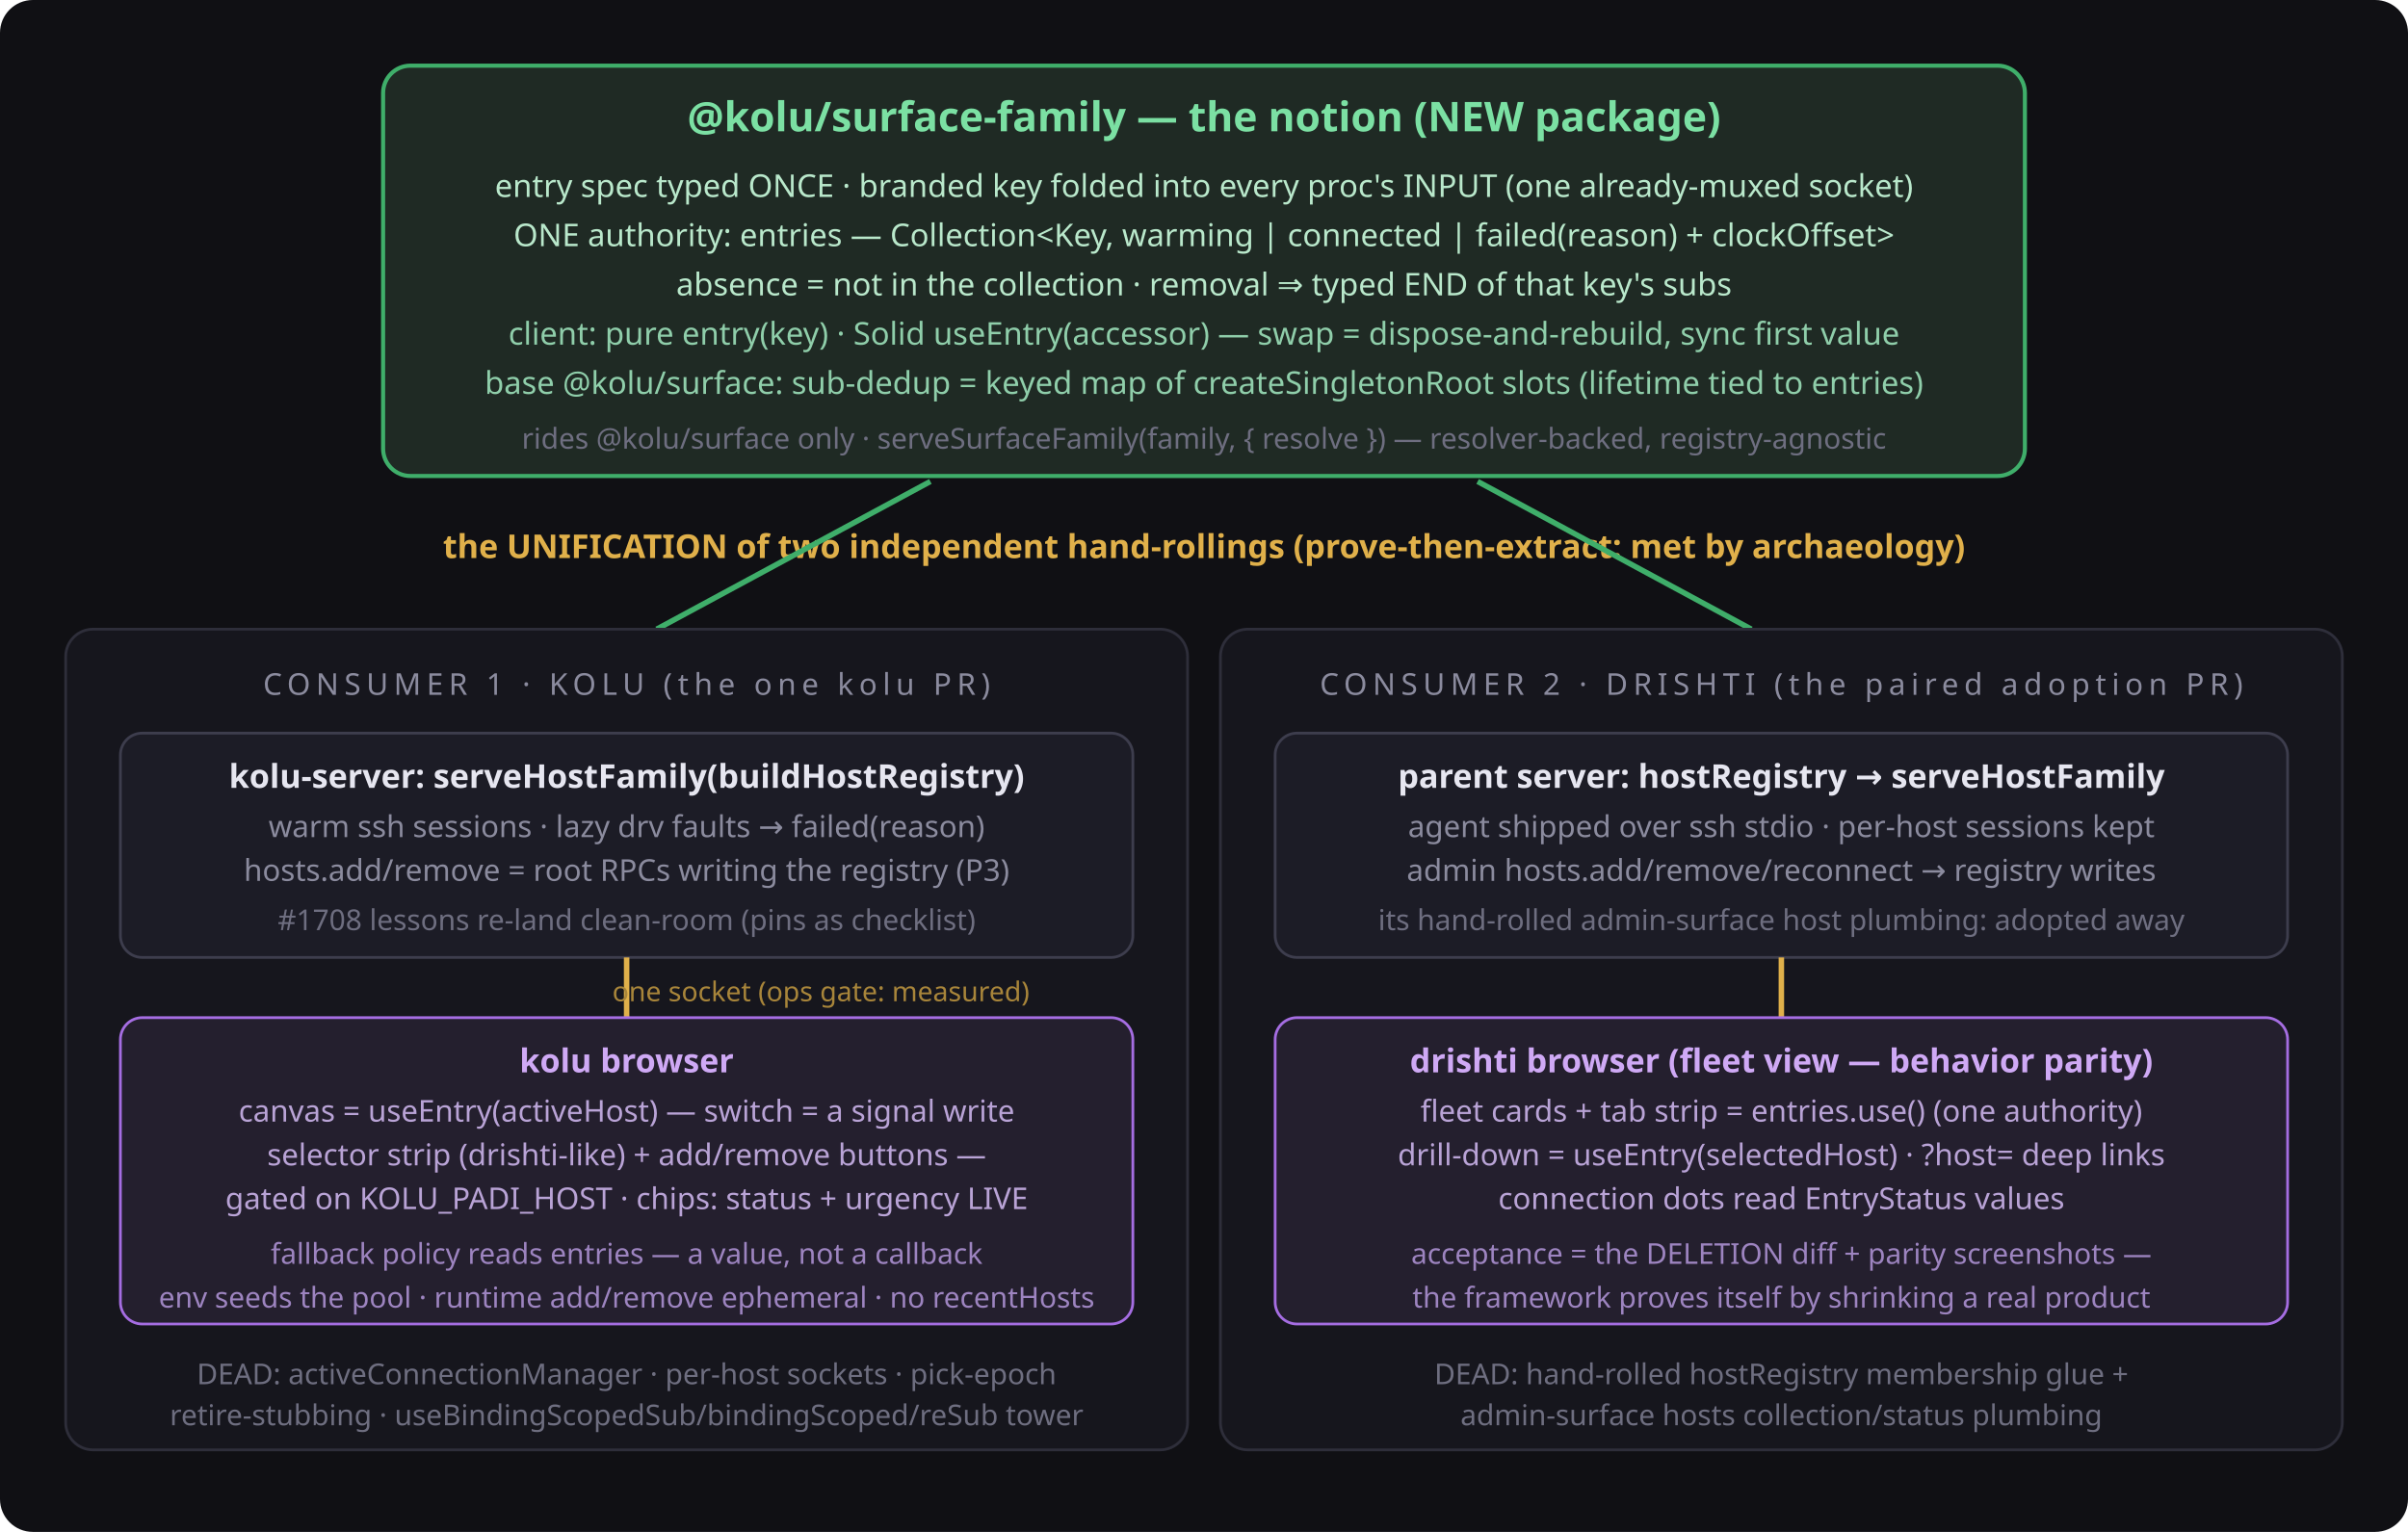
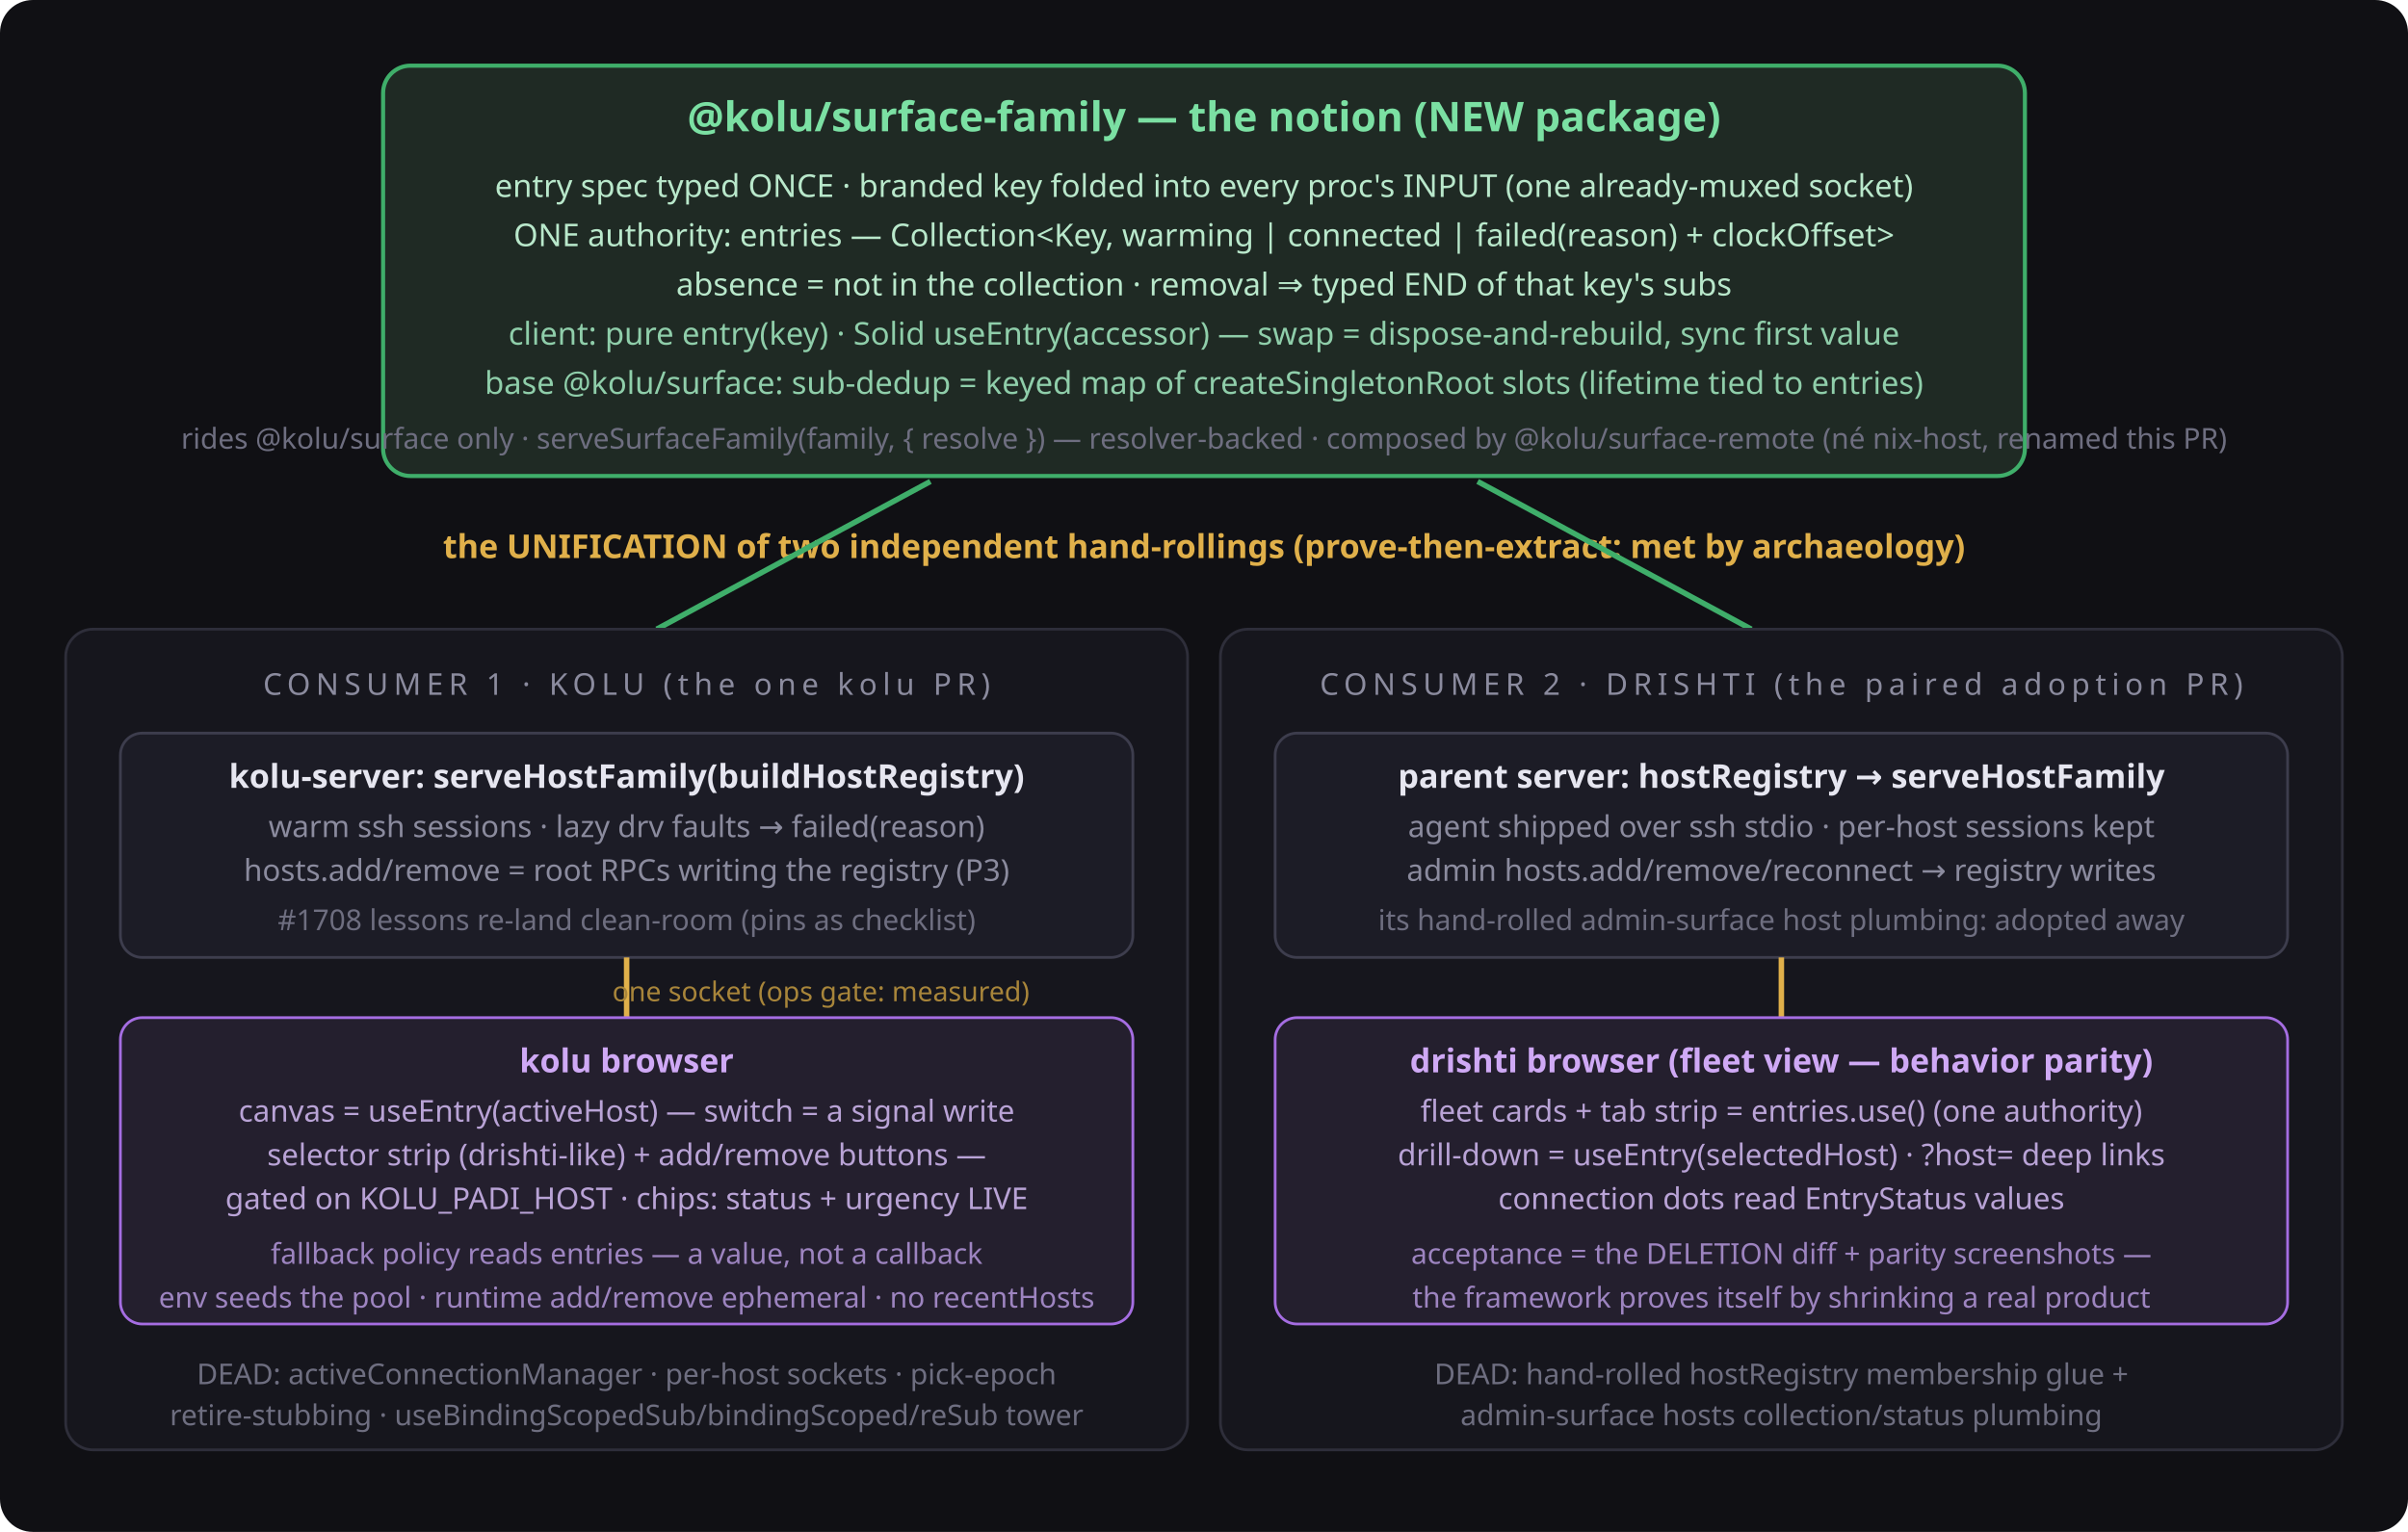
<svg xmlns="http://www.w3.org/2000/svg" viewBox="0 0 880 560" font-family="ui-sans-serif, system-ui, sans-serif" font-size="13">
  <rect width="880" height="560" fill="#101014" rx="12" />
  <rect x="140" y="24" width="600" height="150" fill="#1f2a24" stroke="#3fae6a" stroke-width="1.5" rx="10" />
  <text x="440" y="48" text-anchor="middle" fill="#7be0a3" font-weight="bold" font-size="15">@kolu/surface-family — the notion (NEW package)</text>
  <text x="440" y="72" text-anchor="middle" fill="#b9e8cb" font-size="11.5">entry spec typed ONCE · branded key folded into every proc's INPUT (one already-muxed socket)</text>
  <text x="440" y="90" text-anchor="middle" fill="#b9e8cb" font-size="11.5">ONE authority: entries — Collection&lt;Key, warming | connected | failed(reason) + clockOffset&gt;</text>
  <text x="440" y="108" text-anchor="middle" fill="#b9e8cb" font-size="11.5">absence = not in the collection · removal ⇒ typed END of that key's subs</text>
  <text x="440" y="126" text-anchor="middle" fill="#8fceaa" font-size="11.5">client: pure entry(key) · Solid useEntry(accessor) — swap = dispose-and-rebuild, sync first value</text>
  <text x="440" y="144" text-anchor="middle" fill="#8fceaa" font-size="11.5">base @kolu/surface: sub-dedup = keyed map of createSingletonRoot slots (lifetime tied to entries)</text>
-   <text x="440" y="164" text-anchor="middle" fill="#6e6e80" font-size="10.5">rides @kolu/surface only · serveSurfaceFamily(family, { resolve }) — resolver-backed, registry-agnostic</text>
+   <text x="440" y="164" text-anchor="middle" fill="#6e6e80" font-size="10.5">rides @kolu/surface only · serveSurfaceFamily(family, { resolve }) — resolver-backed · composed by @kolu/surface-remote (né nix-host, renamed this PR)</text>
  <text x="440" y="204" text-anchor="middle" fill="#e0b04a" font-size="12" font-weight="bold">the UNIFICATION of two independent hand-rollings (prove-then-extract: met by archaeology)</text>
  <line x1="340" y1="176" x2="240" y2="230" stroke="#3fae6a" stroke-width="2" />
  <line x1="540" y1="176" x2="640" y2="230" stroke="#3fae6a" stroke-width="2" />
  <rect x="24" y="230" width="410" height="300" fill="#16161d" stroke="#2e2e3a" rx="10" />
  <text x="229" y="254" text-anchor="middle" fill="#8b8b9e" font-size="11" letter-spacing="2">CONSUMER 1 · KOLU (the one kolu PR)</text>
  <rect x="44" y="268" width="370" height="82" fill="#1c1c26" stroke="#3d3d4d" rx="8" />
  <text x="229" y="288" text-anchor="middle" fill="#e6e6f0" font-weight="bold" font-size="12">kolu-server: serveHostFamily(buildHostRegistry)</text>
  <text x="229" y="306" text-anchor="middle" fill="#8b8b9e" font-size="11">warm ssh sessions · lazy drv faults → failed(reason)</text>
  <text x="229" y="322" text-anchor="middle" fill="#8b8b9e" font-size="11">hosts.add/remove = root RPCs writing the registry (P3)</text>
  <text x="229" y="340" text-anchor="middle" fill="#6e6e80" font-size="10.5">#1708 lessons re-land clean-room (pins as checklist)</text>
  <line x1="229" y1="350" x2="229" y2="372" stroke="#e0b04a" stroke-width="2" />
  <text x="300" y="366" text-anchor="middle" fill="#a8853a" font-size="10">one socket (ops gate: measured)</text>
  <rect x="44" y="372" width="370" height="112" fill="#241f2e" stroke="#a56de2" rx="8" />
  <text x="229" y="392" text-anchor="middle" fill="#cfa9f5" font-weight="bold" font-size="12">kolu browser</text>
  <text x="229" y="410" text-anchor="middle" fill="#b9a3d6" font-size="11">canvas = useEntry(activeHost) — switch = a signal write</text>
  <text x="229" y="426" text-anchor="middle" fill="#b9a3d6" font-size="11">selector strip (drishti-like) + add/remove buttons —</text>
  <text x="229" y="442" text-anchor="middle" fill="#b9a3d6" font-size="11">gated on KOLU_PADI_HOST · chips: status + urgency LIVE</text>
  <text x="229" y="462" text-anchor="middle" fill="#9d84c0" font-size="10.5">fallback policy reads entries — a value, not a callback</text>
  <text x="229" y="478" text-anchor="middle" fill="#9d84c0" font-size="10.5">env seeds the pool · runtime add/remove ephemeral · no recentHosts</text>
  <text x="229" y="506" text-anchor="middle" fill="#6e6e80" font-size="10.5">DEAD: activeConnectionManager · per-host sockets · pick-epoch</text>
  <text x="229" y="521" text-anchor="middle" fill="#6e6e80" font-size="10.5">retire-stubbing · useBindingScopedSub/bindingScoped/reSub tower</text>
  <rect x="446" y="230" width="410" height="300" fill="#16161d" stroke="#2e2e3a" rx="10" />
  <text x="651" y="254" text-anchor="middle" fill="#8b8b9e" font-size="11" letter-spacing="2">CONSUMER 2 · DRISHTI (the paired adoption PR)</text>
  <rect x="466" y="268" width="370" height="82" fill="#1c1c26" stroke="#3d3d4d" rx="8" />
  <text x="651" y="288" text-anchor="middle" fill="#e6e6f0" font-weight="bold" font-size="12">parent server: hostRegistry → serveHostFamily</text>
  <text x="651" y="306" text-anchor="middle" fill="#8b8b9e" font-size="11">agent shipped over ssh stdio · per-host sessions kept</text>
  <text x="651" y="322" text-anchor="middle" fill="#8b8b9e" font-size="11">admin hosts.add/remove/reconnect → registry writes</text>
  <text x="651" y="340" text-anchor="middle" fill="#6e6e80" font-size="10.5">its hand-rolled admin-surface host plumbing: adopted away</text>
  <line x1="651" y1="350" x2="651" y2="372" stroke="#e0b04a" stroke-width="2" />
  <rect x="466" y="372" width="370" height="112" fill="#241f2e" stroke="#a56de2" rx="8" />
  <text x="651" y="392" text-anchor="middle" fill="#cfa9f5" font-weight="bold" font-size="12">drishti browser (fleet view — behavior parity)</text>
  <text x="651" y="410" text-anchor="middle" fill="#b9a3d6" font-size="11">fleet cards + tab strip = entries.use() (one authority)</text>
  <text x="651" y="426" text-anchor="middle" fill="#b9a3d6" font-size="11">drill-down = useEntry(selectedHost) · ?host= deep links</text>
  <text x="651" y="442" text-anchor="middle" fill="#b9a3d6" font-size="11">connection dots read EntryStatus values</text>
  <text x="651" y="462" text-anchor="middle" fill="#9d84c0" font-size="10.5">acceptance = the DELETION diff + parity screenshots —</text>
  <text x="651" y="478" text-anchor="middle" fill="#9d84c0" font-size="10.5">the framework proves itself by shrinking a real product</text>
  <text x="651" y="506" text-anchor="middle" fill="#6e6e80" font-size="10.5">DEAD: hand-rolled hostRegistry membership glue +</text>
  <text x="651" y="521" text-anchor="middle" fill="#6e6e80" font-size="10.5">admin-surface hosts collection/status plumbing</text>
</svg>
